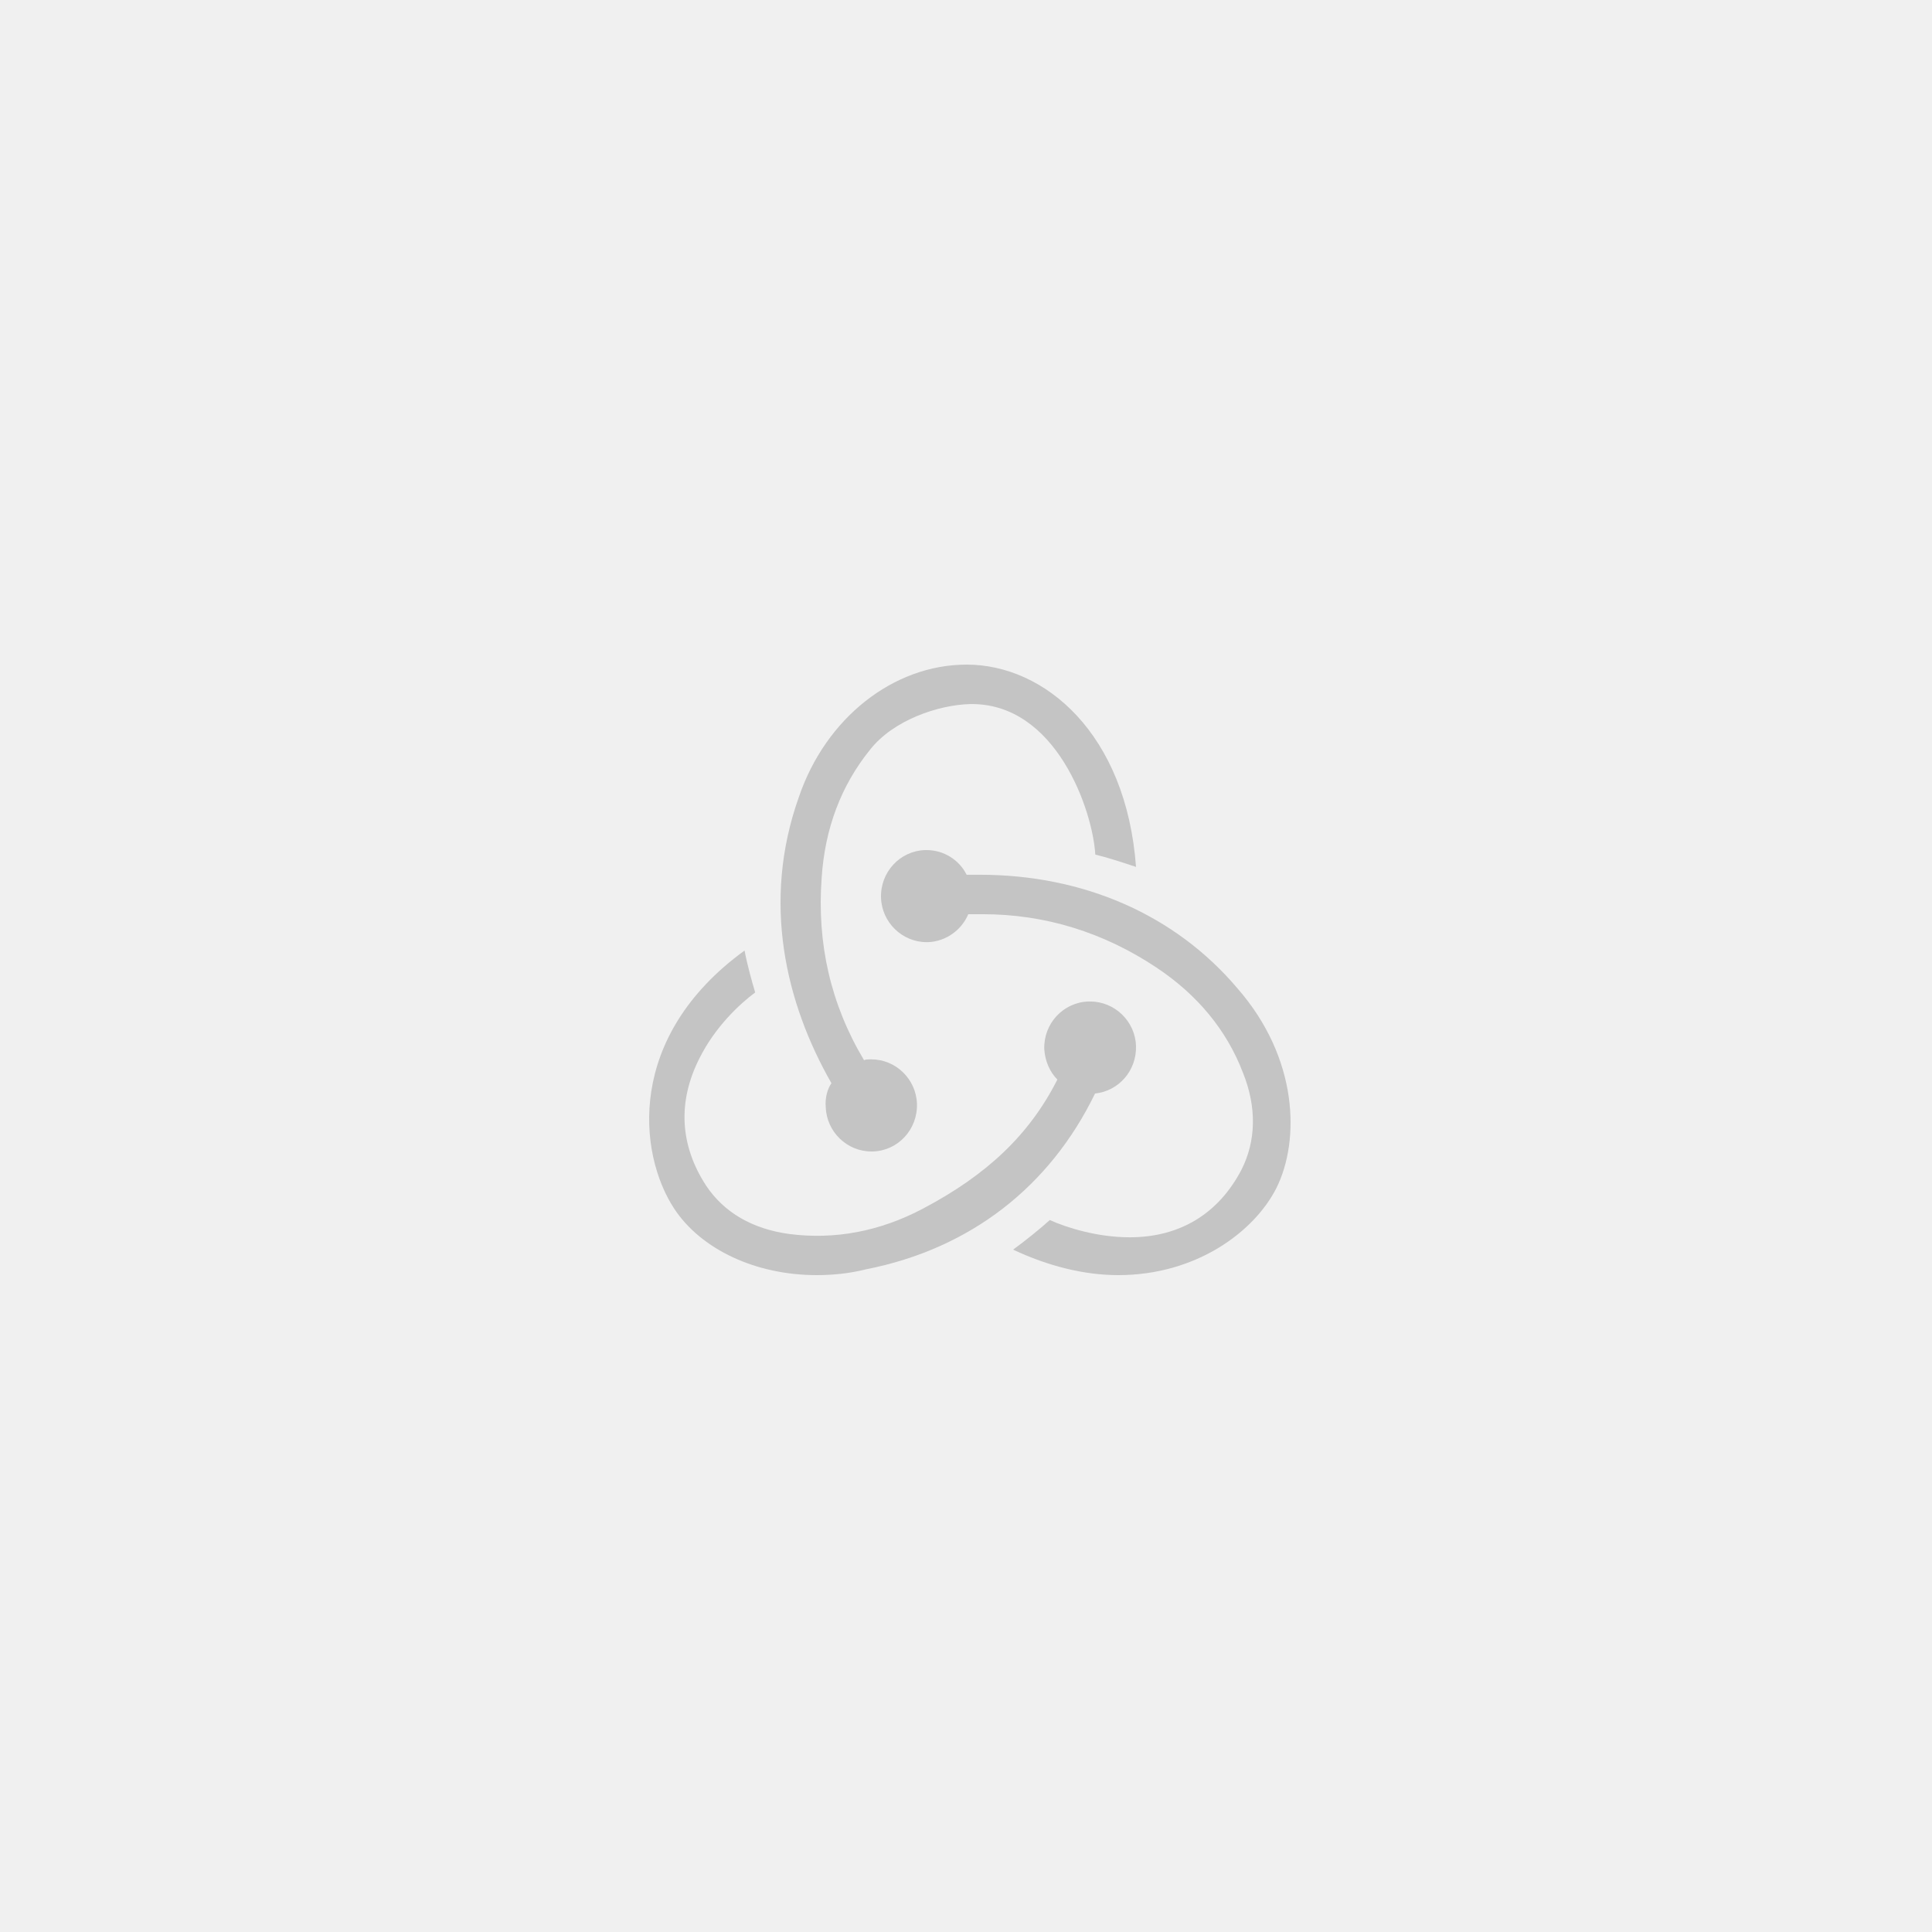
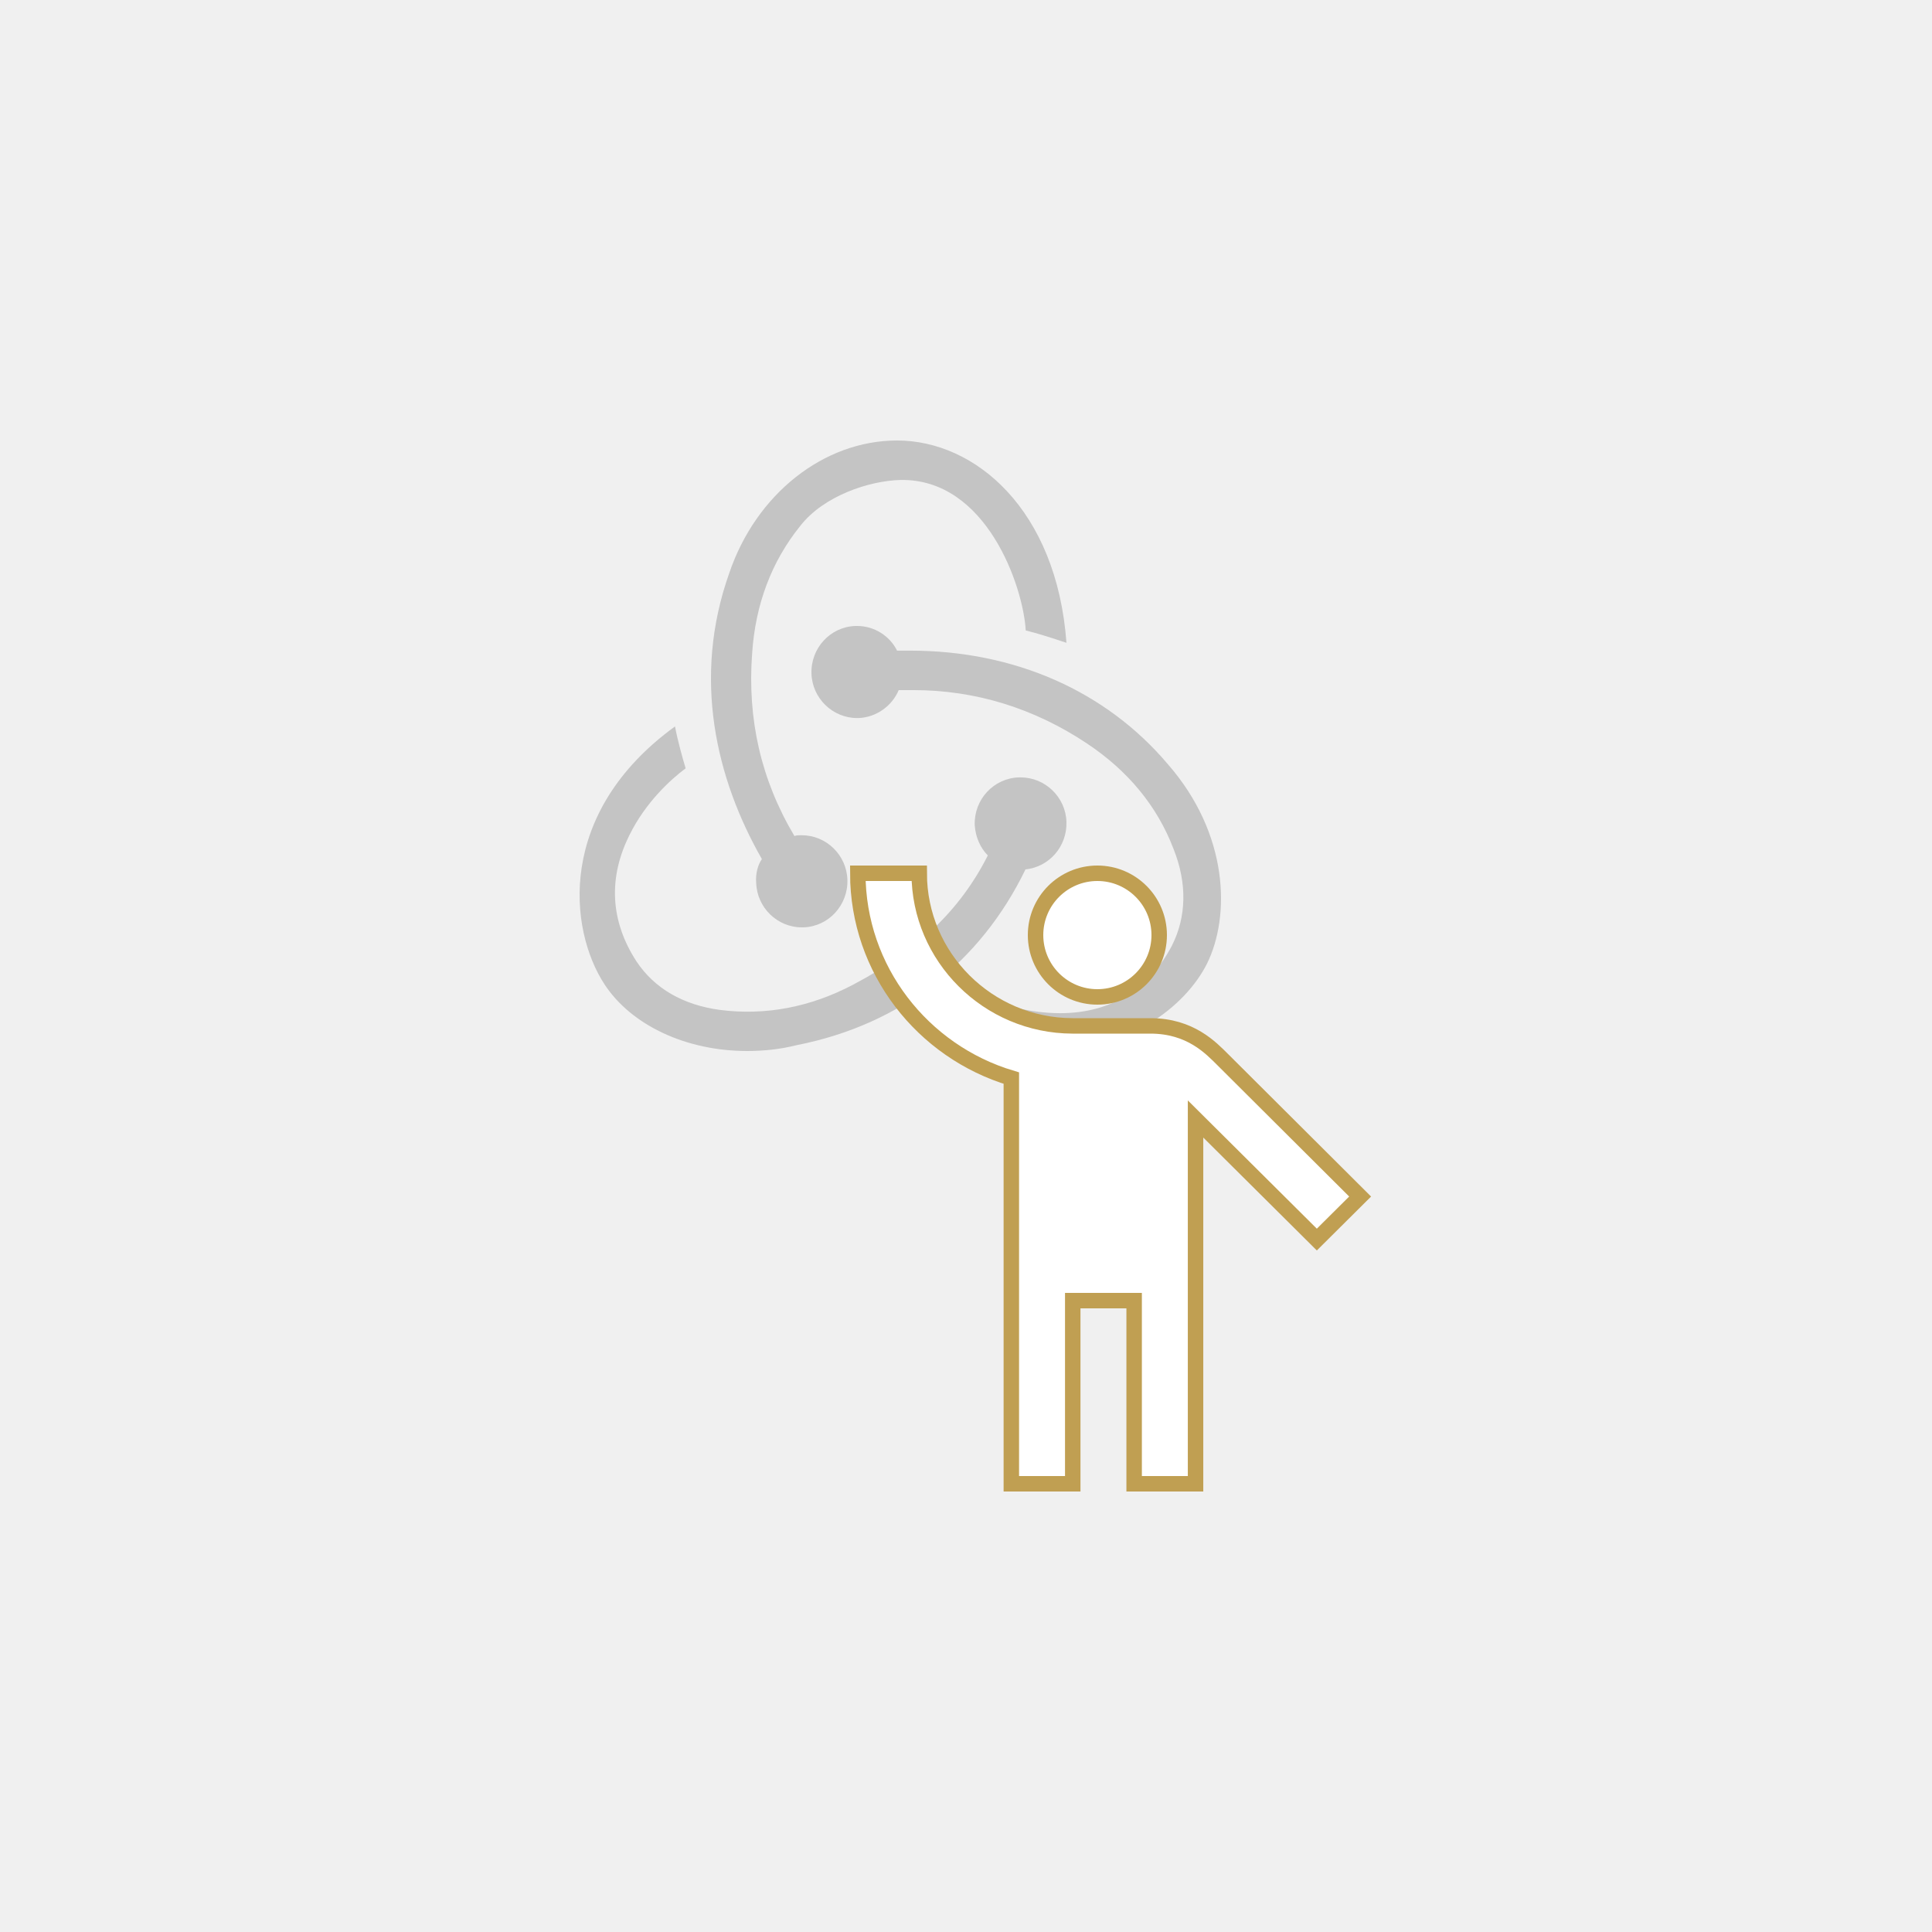
<svg xmlns="http://www.w3.org/2000/svg" width="250px" height="250px" viewBox="0 0 250 250" version="1.1">
  <g id="Page-1" stroke="none" stroke-width="1" fill="none" fill-rule="evenodd">
-     <g id="rehydrate-ad">
-       <rect id="bg" fill="#EFEFEF" opacity="0" x="0" y="0" width="250" height="250" />
-       <g id="redux-logo-svgrepo-com" transform="translate(84, 86)" fill="#C4C4C4" fill-rule="nonzero">
+     <g id="rehydrate-ad" fill-rule="nonzero">
+       <g id="redux-logo-svgrepo-com" transform="translate(75, 57)" fill="#C4C4C4">
        <path d="M57.698,55.501 C60.771,55.182 63.103,52.524 62.997,49.334 C62.891,46.144 60.241,43.592 57.062,43.592 L56.851,43.592 C53.565,43.699 51.022,46.463 51.128,49.759 C51.234,51.354 51.87,52.736 52.824,53.693 C49.221,60.818 43.711,66.028 35.445,70.387 C29.829,73.364 24.001,74.428 18.173,73.684 C13.404,73.046 9.696,70.919 7.364,67.41 C3.973,62.2 3.655,56.564 6.517,50.929 C8.53,46.888 11.709,43.911 13.722,42.422 C13.298,41.04 12.662,38.701 12.345,37 C-3.021,48.165 -1.431,63.263 3.232,70.387 C6.728,75.704 13.828,79 21.67,79 C23.789,79 25.908,78.787 28.028,78.256 C41.592,75.597 51.87,67.516 57.698,55.501 Z" id="Path" />
        <path d="M76.107,41.872 C68.089,32.404 56.273,27.192 42.769,27.192 L41.081,27.192 C40.131,25.277 38.127,24 35.911,24 L35.7,24 C32.43,24.106 29.898,26.872 30.003,30.17 C30.109,33.362 32.746,35.915 35.911,35.915 L36.122,35.915 C38.443,35.809 40.448,34.319 41.292,32.298 L43.191,32.298 C51.209,32.298 58.805,34.638 65.663,39.213 C70.938,42.723 74.736,47.298 76.846,52.83 C78.639,57.298 78.534,61.659 76.635,65.383 C73.681,71.021 68.722,74.106 62.181,74.106 C57.961,74.106 53.952,72.83 51.842,71.872 C50.681,72.936 48.571,74.638 47.094,75.702 C51.631,77.83 56.273,79 60.704,79 C70.832,79 78.323,73.362 81.172,67.723 C84.231,61.553 84.02,50.915 76.107,41.872 L76.107,41.872 Z" id="Path" />
        <path d="M22.851,57.253 C22.957,60.446 25.591,63 28.753,63 L28.963,63 C32.23,62.894 34.759,60.127 34.654,56.828 C34.548,53.635 31.914,51.081 28.753,51.081 L28.542,51.081 C28.331,51.081 28.015,51.081 27.804,51.187 C23.484,43.951 21.693,36.076 22.325,27.562 C22.746,21.177 24.854,15.643 28.542,11.067 C31.598,7.13 37.499,5.214 41.503,5.108 C52.673,4.895 57.415,18.942 57.731,24.583 C59.101,24.902 61.419,25.647 63,26.179 C61.735,8.939 51.198,0 41.082,0 C31.598,0 22.851,6.917 19.374,17.134 C14.527,30.755 17.688,43.845 23.589,54.167 C23.062,54.912 22.746,56.083 22.851,57.254 L22.851,57.253 Z" id="Path" />
      </g>
+       <g id="blokey" transform="translate(111, 113)" fill="#FFFFFF" stroke="#C09F52" stroke-width="2">
+         <circle id="Oval" cx="31" cy="8" r="8" />
+         <path d="M47.24,24.134 C45.691,22.594 43.029,19.75 37.864,19.75 C37.029,19.75 32.222,19.75 27.772,19.75 C16.846,19.71 7.946,10.863 7.946,0 L0,0 C0,12.482 8.383,23.068 19.866,26.505 L19.866,79 L27.812,79 L27.812,55.3 L35.758,55.3 L35.758,79 L43.704,79 L43.704,31.797 L59.398,47.4 L65,41.831 L47.24,24.134 Z" id="Path" />
+       </g>
    </g>
  </g>
</svg>
